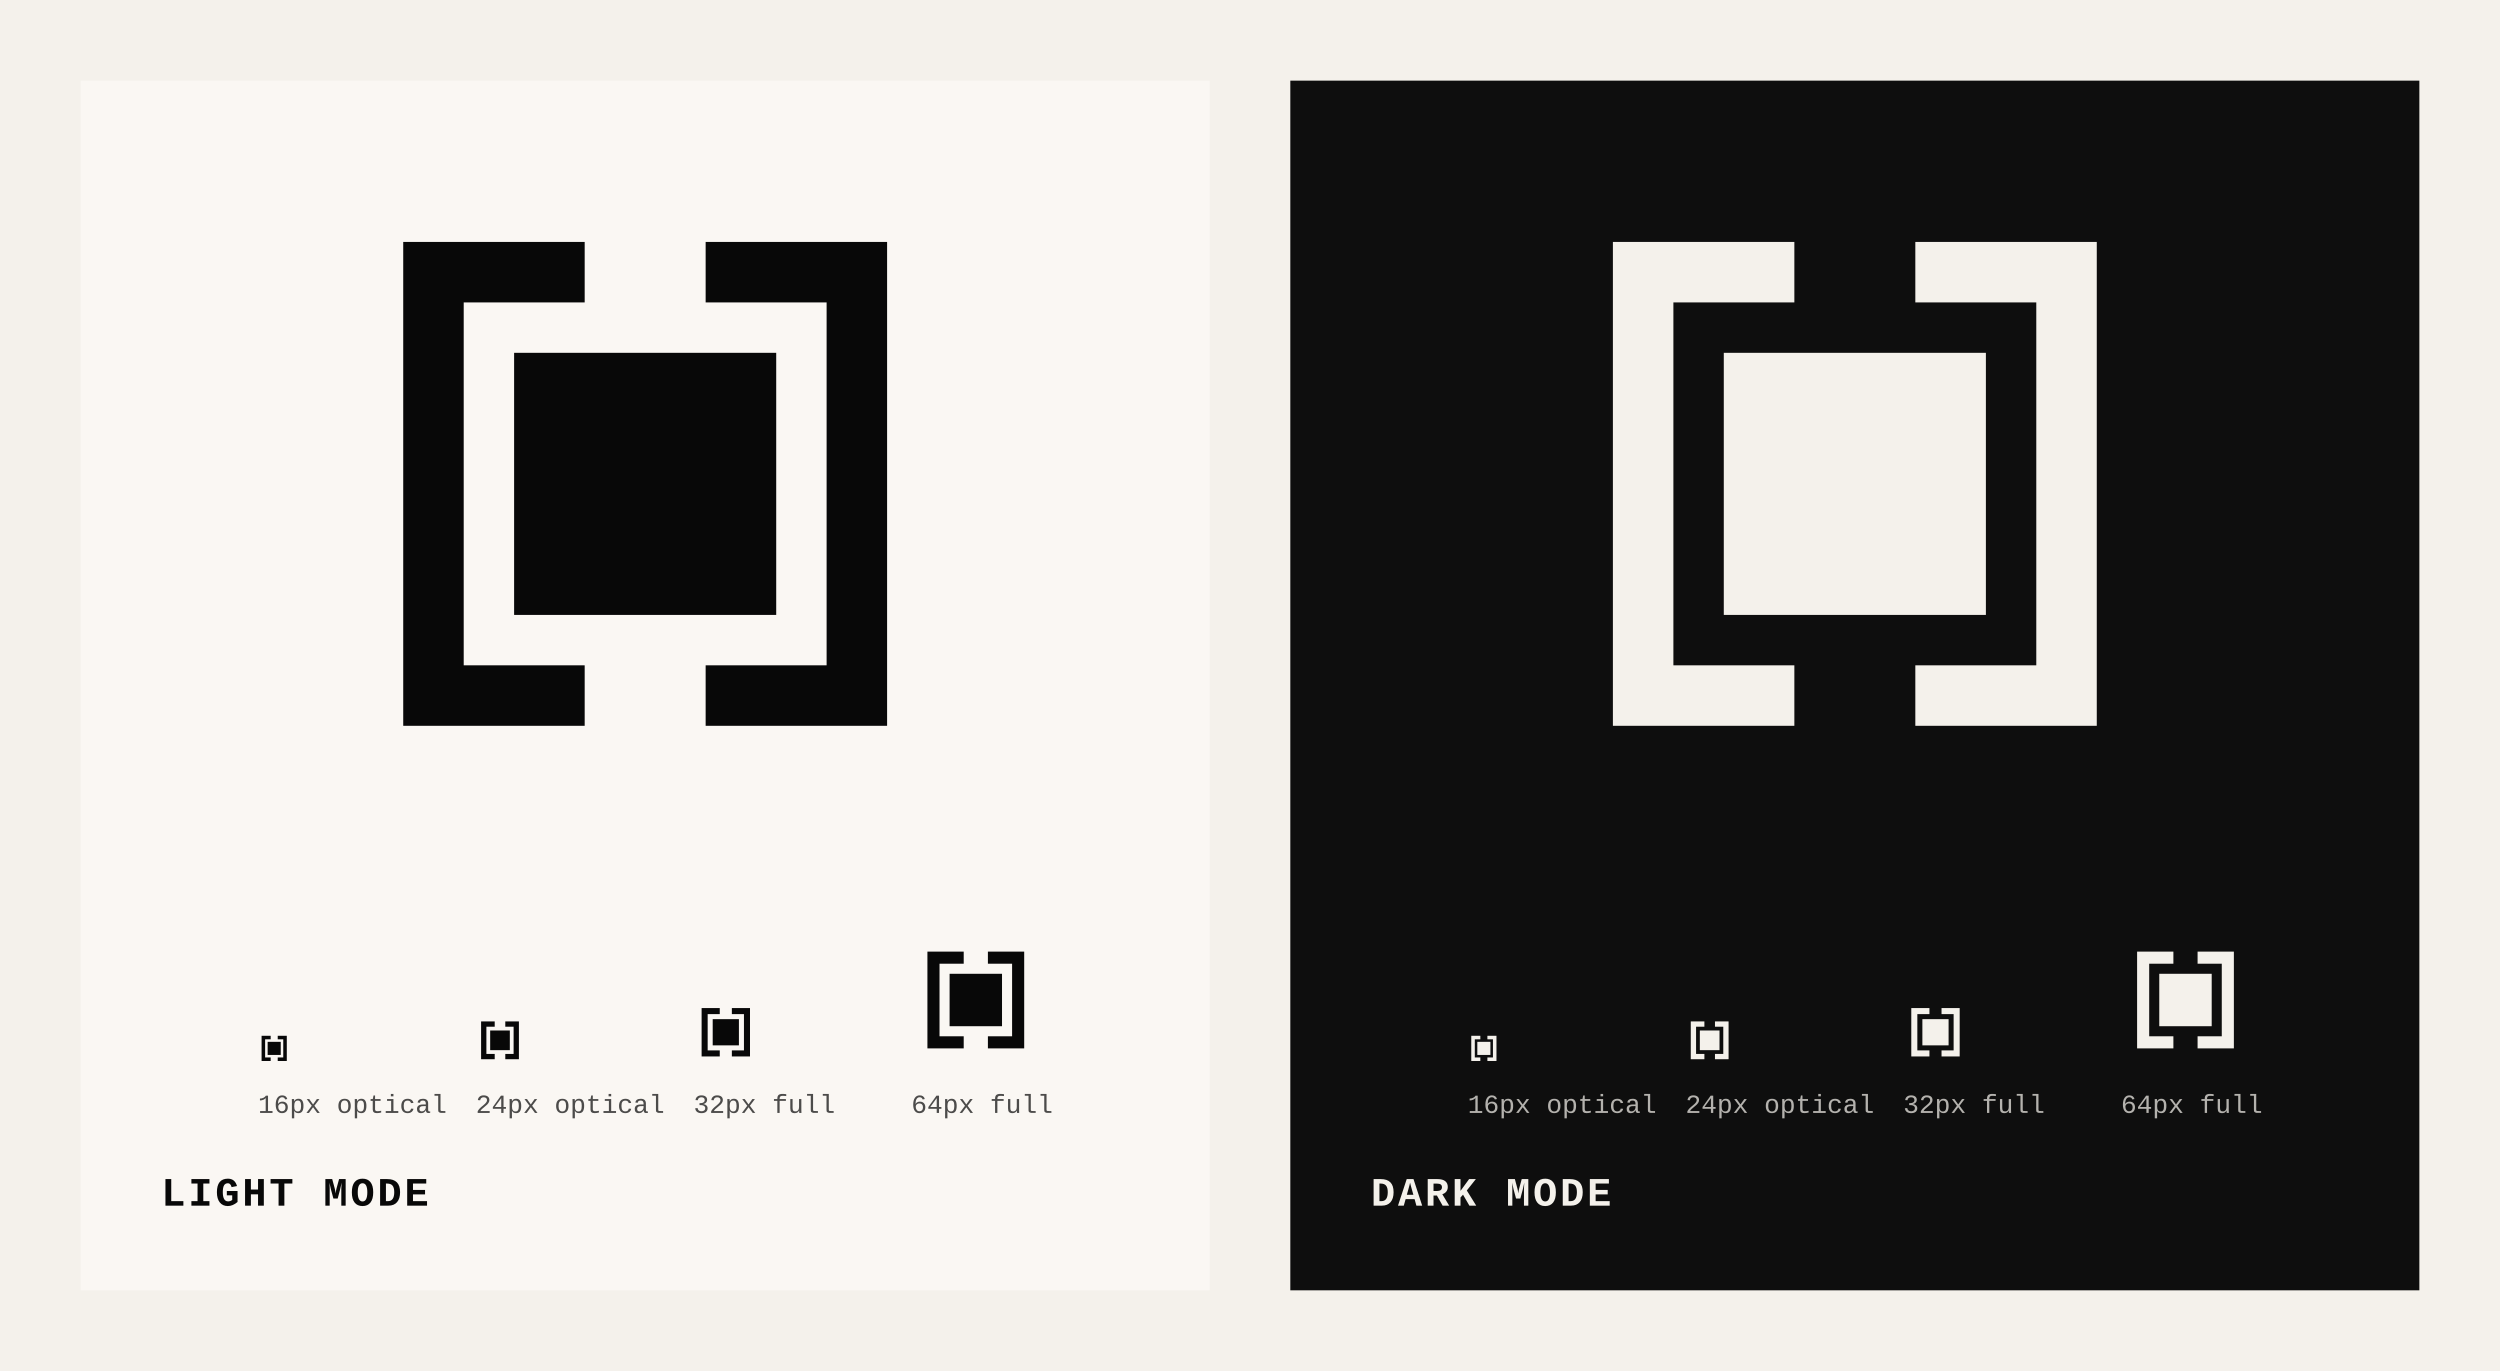
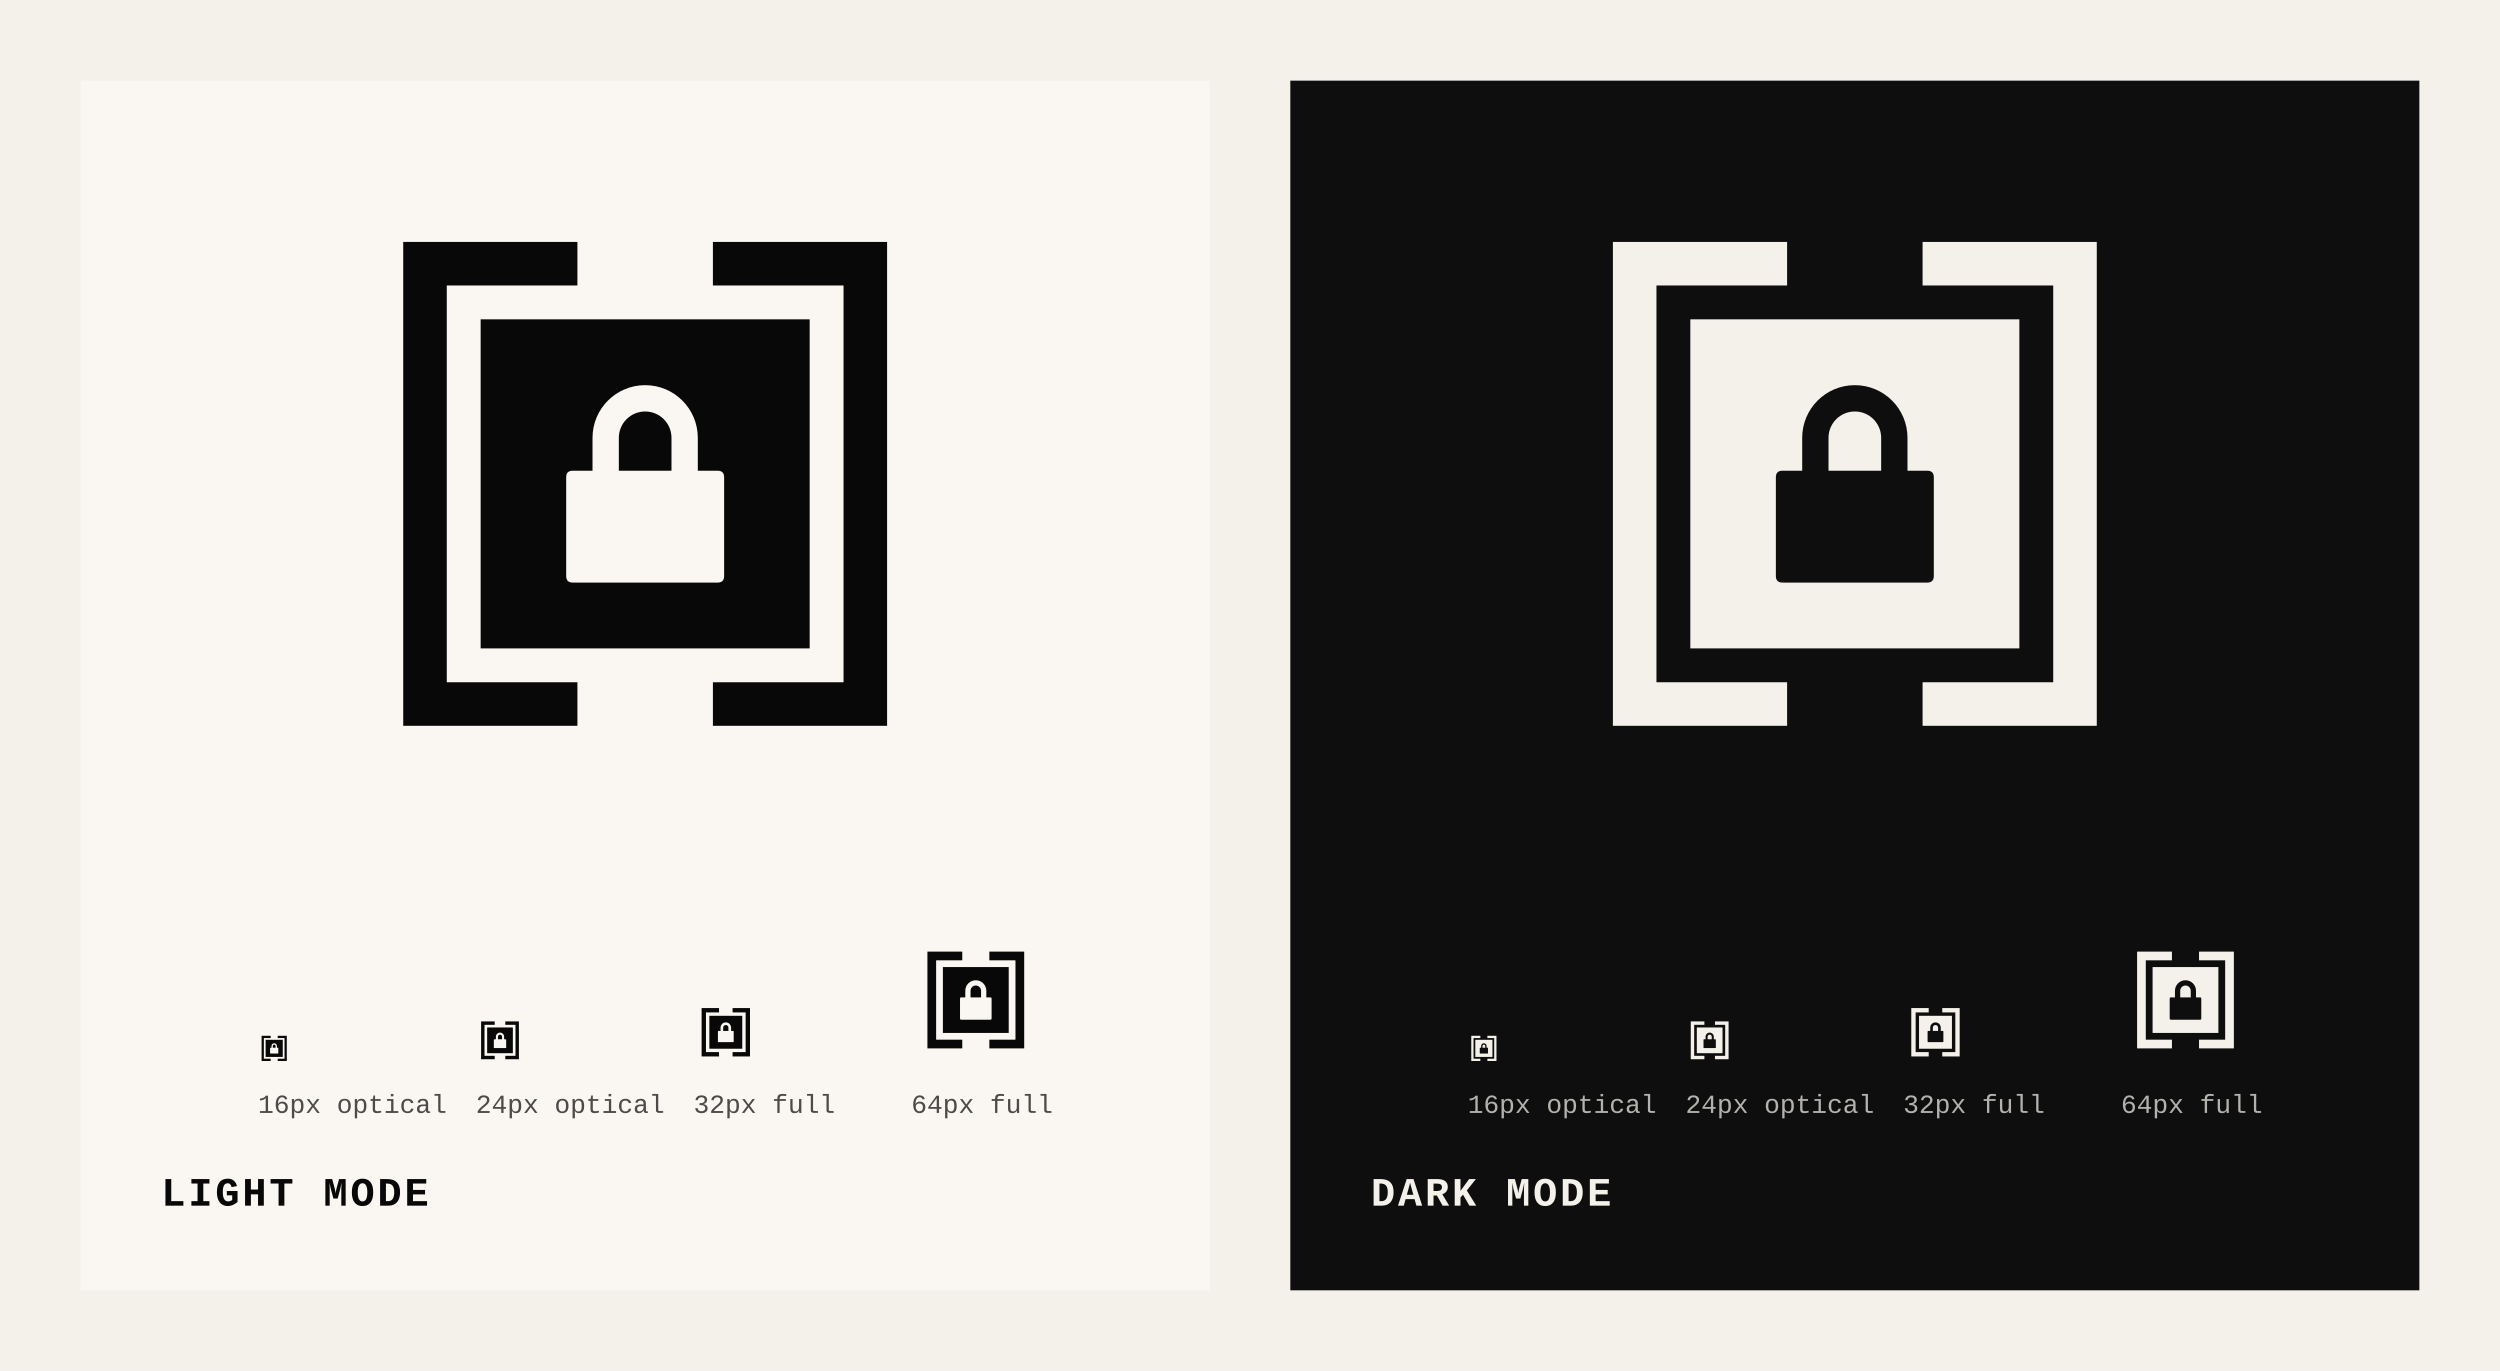
<svg xmlns="http://www.w3.org/2000/svg" width="1240" height="680" viewBox="0 0 1240 680" role="img" aria-labelledby="title desc">
  <rect width="1240" height="680" fill="#f4f1eb" />
  <g transform="translate(40 40)">
    <rect width="560" height="600" fill="#faf7f3" />
    <g transform="translate(120 40) scale(0.625)">
-       <path d="M64 64 H208 V112 H112 V400 H208 V448 H64 Z" fill="#080808" />
-       <path d="M448 64 H304 V112 H400 V400 H304 V448 H448 Z" fill="#080808" />
-       <path d="M152 152 H360 V360 H152 Z" fill="#080808" />
+       <path d="M64 64 H202.24 V98.56 H98.56 V413.44 H202.24 V448 H64 Z" fill="#080808" fill-rule="evenodd" />
+       <path d="M448 64 H309.76 V98.56 H413.44 V413.44 H309.76 V448 H448 Z" fill="#080808" fill-rule="evenodd" />
+       <path d="M125.44 125.44 H386.56 V386.56 H125.44 Z M193.331 250.778 Q193.331 245.555 198.554 245.555 H214.221 V219.443 A41.779 41.779 0 0 1 297.779 219.443 V245.555 H313.446 Q318.669 245.555 318.669 250.778 V329.114 Q318.669 334.336 313.446 334.336 H198.554 Q193.331 334.336 193.331 329.114 Z M235.11 245.555 H276.89 V219.443 A20.89 20.89 0 0 0 235.11 219.443 Z" fill="#080808" fill-rule="evenodd" />
    </g>
    <g transform="translate(40 424)">
      <g transform="translate(48 48) scale(0.03125)">
-         <path d="M56 56 H200 V112 H112 V400 H200 V456 H56 Z" fill="#080808" />
-         <path d="M456 56 H312 V112 H400 V400 H312 V456 H456 Z" fill="#080808" />
-         <path d="M152 152 H360 V360 H152 Z" fill="#080808" />
+         <path d="M56 56 H200 V92 H92 V420 H200 V456 H56 Z" fill="#080808" fill-rule="evenodd" />
+         <path d="M456 56 H312 V92 H420 V420 H312 V456 H456 Z" fill="#080808" fill-rule="evenodd" />
+         <path d="M120 120 H392 V392 H120 Z M190.72 250.56 Q190.72 245.12 196.16 245.12 H212.48 V217.92 A43.52 43.52 0 0 1 299.52 217.92 V245.12 H315.84 Q321.28 245.12 321.28 250.56 V332.16 Q321.28 337.6 315.84 337.6 H196.16 Q190.72 337.6 190.72 332.16 Z M234.24 245.12 H277.76 V217.92 A21.76 21.76 0 0 0 234.24 217.92 Z" fill="#080808" fill-rule="evenodd" />
      </g>
      <text x="48" y="88" fill="#080808" font-family="'JetBrains Mono Variable', 'JetBrains Mono', 'SFMono-Regular', Consolas, 'Liberation Mono', monospace" font-size="13" opacity="0.72">16px optical</text>
      <g transform="translate(156 40) scale(0.046875)">
-         <path d="M56 56 H200 V112 H112 V400 H200 V456 H56 Z" fill="#080808" />
-         <path d="M456 56 H312 V112 H400 V400 H312 V456 H456 Z" fill="#080808" />
-         <path d="M152 152 H360 V360 H152 Z" fill="#080808" />
+         <path d="M56 56 H200 V92 H92 V420 H200 V456 H56 Z" fill="#080808" fill-rule="evenodd" />
+         <path d="M456 56 H312 V92 H420 V420 H312 V456 H456 Z" fill="#080808" fill-rule="evenodd" />
+         <path d="M120 120 H392 V392 H120 Z M190.72 250.56 Q190.72 245.12 196.16 245.12 H212.48 V217.92 A43.52 43.52 0 0 1 299.52 217.92 V245.12 H315.84 Q321.28 245.12 321.28 250.56 V332.16 Q321.28 337.6 315.84 337.6 H196.16 Q190.72 337.6 190.72 332.16 Z M234.24 245.12 H277.76 V217.92 A21.76 21.76 0 0 0 234.24 217.92 Z" fill="#080808" fill-rule="evenodd" />
      </g>
      <text x="156" y="88" fill="#080808" font-family="'JetBrains Mono Variable', 'JetBrains Mono', 'SFMono-Regular', Consolas, 'Liberation Mono', monospace" font-size="13" opacity="0.72">24px optical</text>
      <g transform="translate(264 32) scale(0.0625)">
-         <path d="M64 64 H208 V112 H112 V400 H208 V448 H64 Z" fill="#080808" />
-         <path d="M448 64 H304 V112 H400 V400 H304 V448 H448 Z" fill="#080808" />
-         <path d="M152 152 H360 V360 H152 Z" fill="#080808" />
+         <path d="M64 64 H202.24 V98.56 H98.56 V413.44 H202.24 V448 H64 Z" fill="#080808" fill-rule="evenodd" />
+         <path d="M448 64 H309.76 V98.56 H413.44 V413.44 H309.76 V448 H448 Z" fill="#080808" fill-rule="evenodd" />
+         <path d="M125.44 125.44 H386.56 V386.56 H125.44 Z M193.331 250.778 Q193.331 245.555 198.554 245.555 H214.221 V219.443 A41.779 41.779 0 0 1 297.779 219.443 V245.555 H313.446 Q318.669 245.555 318.669 250.778 V329.114 Q318.669 334.336 313.446 334.336 H198.554 Q193.331 334.336 193.331 329.114 Z M235.11 245.555 H276.89 V219.443 A20.89 20.89 0 0 0 235.11 219.443 Z" fill="#080808" fill-rule="evenodd" />
      </g>
      <text x="264" y="88" fill="#080808" font-family="'JetBrains Mono Variable', 'JetBrains Mono', 'SFMono-Regular', Consolas, 'Liberation Mono', monospace" font-size="13" opacity="0.72">32px full</text>
      <g transform="translate(372 0) scale(0.125)">
-         <path d="M64 64 H208 V112 H112 V400 H208 V448 H64 Z" fill="#080808" />
-         <path d="M448 64 H304 V112 H400 V400 H304 V448 H448 Z" fill="#080808" />
-         <path d="M152 152 H360 V360 H152 Z" fill="#080808" />
+         <path d="M64 64 H202.24 V98.56 H98.56 V413.44 H202.24 V448 H64 Z" fill="#080808" fill-rule="evenodd" />
+         <path d="M448 64 H309.76 V98.56 H413.44 V413.44 H309.76 V448 H448 Z" fill="#080808" fill-rule="evenodd" />
+         <path d="M125.44 125.44 H386.56 V386.56 H125.44 Z M193.331 250.778 Q193.331 245.555 198.554 245.555 H214.221 V219.443 A41.779 41.779 0 0 1 297.779 219.443 V245.555 H313.446 Q318.669 245.555 318.669 250.778 V329.114 Q318.669 334.336 313.446 334.336 H198.554 Q193.331 334.336 193.331 329.114 Z M235.11 245.555 H276.89 V219.443 A20.89 20.89 0 0 0 235.11 219.443 Z" fill="#080808" fill-rule="evenodd" />
      </g>
      <text x="372" y="88" fill="#080808" font-family="'JetBrains Mono Variable', 'JetBrains Mono', 'SFMono-Regular', Consolas, 'Liberation Mono', monospace" font-size="13" opacity="0.72">64px full</text>
    </g>
    <text x="40" y="558" fill="#080808" font-family="'JetBrains Mono Variable', 'JetBrains Mono', 'SFMono-Regular', Consolas, 'Liberation Mono', monospace" font-size="20" font-weight="600" letter-spacing="1.4">LIGHT MODE</text>
  </g>
  <g transform="translate(640 40)">
    <rect width="560" height="600" fill="#0e0e0e" />
    <g transform="translate(120 40) scale(0.625)">
-       <path d="M64 64 H208 V112 H112 V400 H208 V448 H64 Z" fill="#f4f1eb" />
-       <path d="M448 64 H304 V112 H400 V400 H304 V448 H448 Z" fill="#f4f1eb" />
-       <path d="M152 152 H360 V360 H152 Z" fill="#f4f1eb" />
+       <path d="M64 64 H202.24 V98.56 H98.56 V413.44 H202.24 V448 H64 Z" fill="#f4f1eb" fill-rule="evenodd" />
+       <path d="M448 64 H309.76 V98.56 H413.44 V413.44 H309.76 V448 H448 Z" fill="#f4f1eb" fill-rule="evenodd" />
+       <path d="M125.44 125.44 H386.56 V386.56 H125.44 Z M193.331 250.778 Q193.331 245.555 198.554 245.555 H214.221 V219.443 A41.779 41.779 0 0 1 297.779 219.443 V245.555 H313.446 Q318.669 245.555 318.669 250.778 V329.114 Q318.669 334.336 313.446 334.336 H198.554 Q193.331 334.336 193.331 329.114 Z M235.11 245.555 H276.89 V219.443 A20.89 20.89 0 0 0 235.11 219.443 Z" fill="#f4f1eb" fill-rule="evenodd" />
    </g>
    <g transform="translate(40 424)">
      <g transform="translate(48 48) scale(0.03125)">
-         <path d="M56 56 H200 V112 H112 V400 H200 V456 H56 Z" fill="#f4f1eb" />
-         <path d="M456 56 H312 V112 H400 V400 H312 V456 H456 Z" fill="#f4f1eb" />
-         <path d="M152 152 H360 V360 H152 Z" fill="#f4f1eb" />
+         <path d="M56 56 H200 V92 H92 V420 H200 V456 H56 Z" fill="#f4f1eb" fill-rule="evenodd" />
+         <path d="M456 56 H312 V92 H420 V420 H312 V456 H456 Z" fill="#f4f1eb" fill-rule="evenodd" />
+         <path d="M120 120 H392 V392 H120 Z M190.72 250.56 Q190.72 245.12 196.16 245.12 H212.48 V217.92 A43.52 43.52 0 0 1 299.52 217.92 V245.12 H315.84 Q321.28 245.12 321.28 250.56 V332.16 Q321.28 337.6 315.84 337.6 H196.16 Q190.72 337.6 190.72 332.16 Z M234.24 245.12 H277.76 V217.92 A21.76 21.76 0 0 0 234.24 217.92 Z" fill="#f4f1eb" fill-rule="evenodd" />
      </g>
      <text x="48" y="88" fill="#f4f1eb" font-family="'JetBrains Mono Variable', 'JetBrains Mono', 'SFMono-Regular', Consolas, 'Liberation Mono', monospace" font-size="13" opacity="0.72">16px optical</text>
      <g transform="translate(156 40) scale(0.046875)">
-         <path d="M56 56 H200 V112 H112 V400 H200 V456 H56 Z" fill="#f4f1eb" />
-         <path d="M456 56 H312 V112 H400 V400 H312 V456 H456 Z" fill="#f4f1eb" />
-         <path d="M152 152 H360 V360 H152 Z" fill="#f4f1eb" />
+         <path d="M56 56 H200 V92 H92 V420 H200 V456 H56 Z" fill="#f4f1eb" fill-rule="evenodd" />
+         <path d="M456 56 H312 V92 H420 V420 H312 V456 H456 Z" fill="#f4f1eb" fill-rule="evenodd" />
+         <path d="M120 120 H392 V392 H120 Z M190.72 250.56 Q190.72 245.12 196.16 245.12 H212.48 V217.92 A43.52 43.52 0 0 1 299.52 217.92 V245.12 H315.84 Q321.28 245.12 321.28 250.56 V332.16 Q321.28 337.6 315.84 337.6 H196.16 Q190.72 337.6 190.72 332.16 Z M234.24 245.12 H277.76 V217.92 A21.76 21.76 0 0 0 234.24 217.92 Z" fill="#f4f1eb" fill-rule="evenodd" />
      </g>
      <text x="156" y="88" fill="#f4f1eb" font-family="'JetBrains Mono Variable', 'JetBrains Mono', 'SFMono-Regular', Consolas, 'Liberation Mono', monospace" font-size="13" opacity="0.72">24px optical</text>
      <g transform="translate(264 32) scale(0.0625)">
-         <path d="M64 64 H208 V112 H112 V400 H208 V448 H64 Z" fill="#f4f1eb" />
-         <path d="M448 64 H304 V112 H400 V400 H304 V448 H448 Z" fill="#f4f1eb" />
-         <path d="M152 152 H360 V360 H152 Z" fill="#f4f1eb" />
+         <path d="M64 64 H202.24 V98.56 H98.56 V413.44 H202.24 V448 H64 Z" fill="#f4f1eb" fill-rule="evenodd" />
+         <path d="M448 64 H309.76 V98.56 H413.44 V413.44 H309.76 V448 H448 Z" fill="#f4f1eb" fill-rule="evenodd" />
+         <path d="M125.44 125.44 H386.56 V386.56 H125.44 Z M193.331 250.778 Q193.331 245.555 198.554 245.555 H214.221 V219.443 A41.779 41.779 0 0 1 297.779 219.443 V245.555 H313.446 Q318.669 245.555 318.669 250.778 V329.114 Q318.669 334.336 313.446 334.336 H198.554 Q193.331 334.336 193.331 329.114 Z M235.11 245.555 H276.89 V219.443 A20.89 20.89 0 0 0 235.11 219.443 Z" fill="#f4f1eb" fill-rule="evenodd" />
      </g>
      <text x="264" y="88" fill="#f4f1eb" font-family="'JetBrains Mono Variable', 'JetBrains Mono', 'SFMono-Regular', Consolas, 'Liberation Mono', monospace" font-size="13" opacity="0.72">32px full</text>
      <g transform="translate(372 0) scale(0.125)">
-         <path d="M64 64 H208 V112 H112 V400 H208 V448 H64 Z" fill="#f4f1eb" />
-         <path d="M448 64 H304 V112 H400 V400 H304 V448 H448 Z" fill="#f4f1eb" />
-         <path d="M152 152 H360 V360 H152 Z" fill="#f4f1eb" />
+         <path d="M64 64 H202.24 V98.56 H98.56 V413.44 H202.24 V448 H64 Z" fill="#f4f1eb" fill-rule="evenodd" />
+         <path d="M448 64 H309.76 V98.56 H413.44 V413.44 H309.76 V448 H448 Z" fill="#f4f1eb" fill-rule="evenodd" />
+         <path d="M125.44 125.44 H386.56 V386.56 H125.44 Z M193.331 250.778 Q193.331 245.555 198.554 245.555 H214.221 V219.443 A41.779 41.779 0 0 1 297.779 219.443 V245.555 H313.446 Q318.669 245.555 318.669 250.778 V329.114 Q318.669 334.336 313.446 334.336 H198.554 Q193.331 334.336 193.331 329.114 Z M235.11 245.555 H276.89 V219.443 A20.89 20.89 0 0 0 235.11 219.443 Z" fill="#f4f1eb" fill-rule="evenodd" />
      </g>
      <text x="372" y="88" fill="#f4f1eb" font-family="'JetBrains Mono Variable', 'JetBrains Mono', 'SFMono-Regular', Consolas, 'Liberation Mono', monospace" font-size="13" opacity="0.72">64px full</text>
    </g>
    <text x="40" y="558" fill="#f4f1eb" font-family="'JetBrains Mono Variable', 'JetBrains Mono', 'SFMono-Regular', Consolas, 'Liberation Mono', monospace" font-size="20" font-weight="600" letter-spacing="1.4">DARK MODE</text>
  </g>
</svg>
